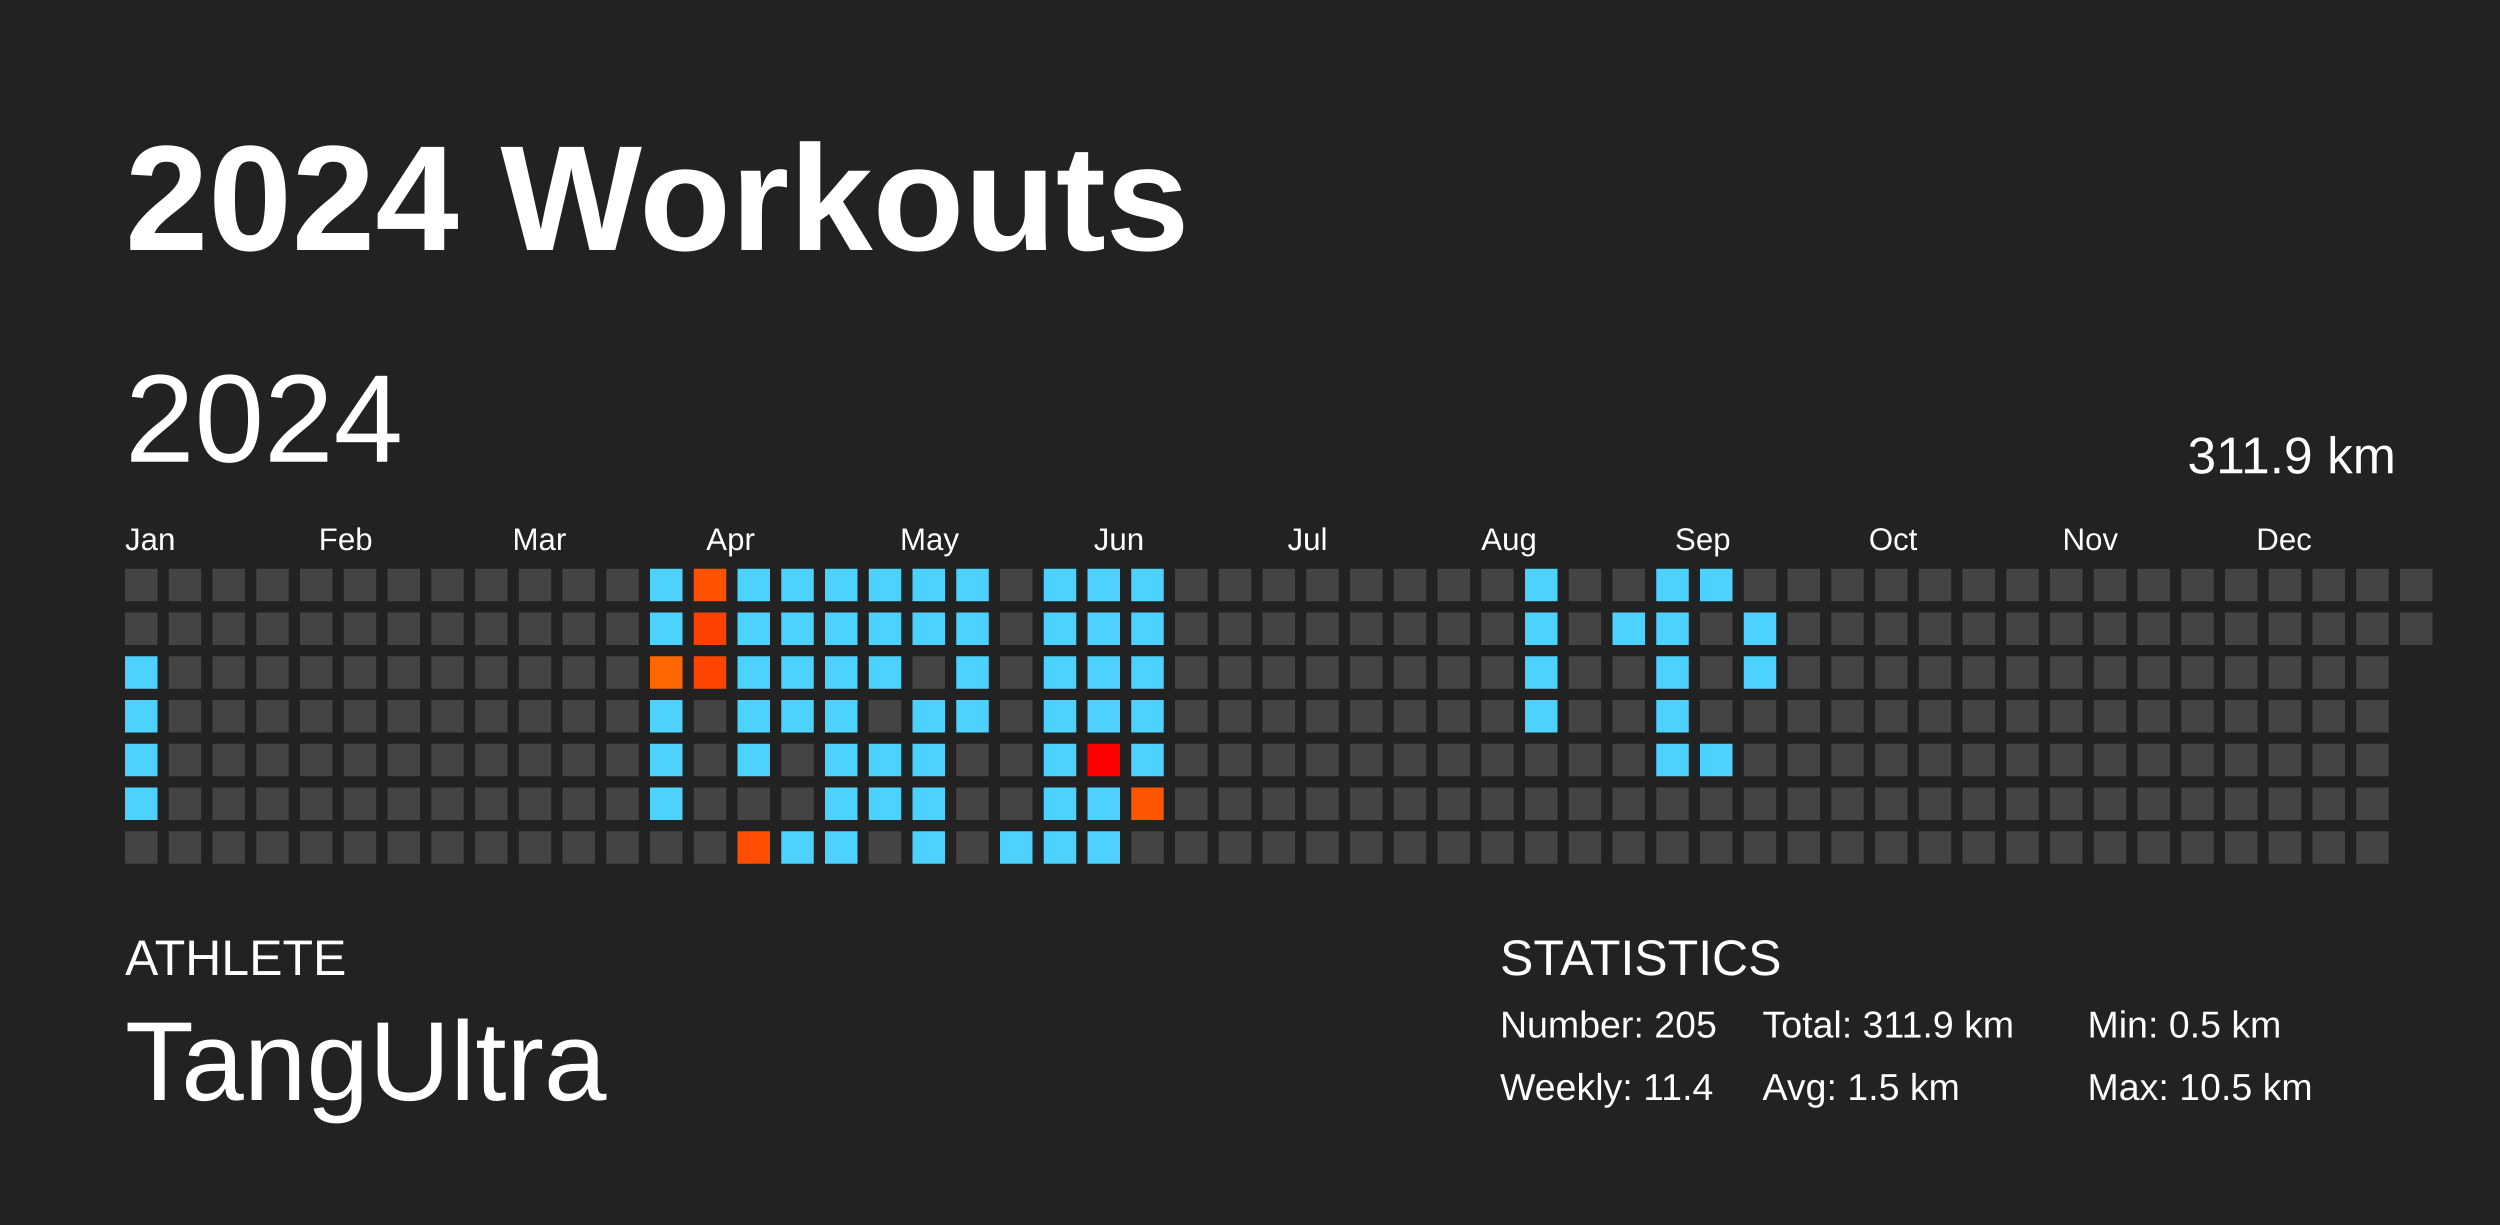
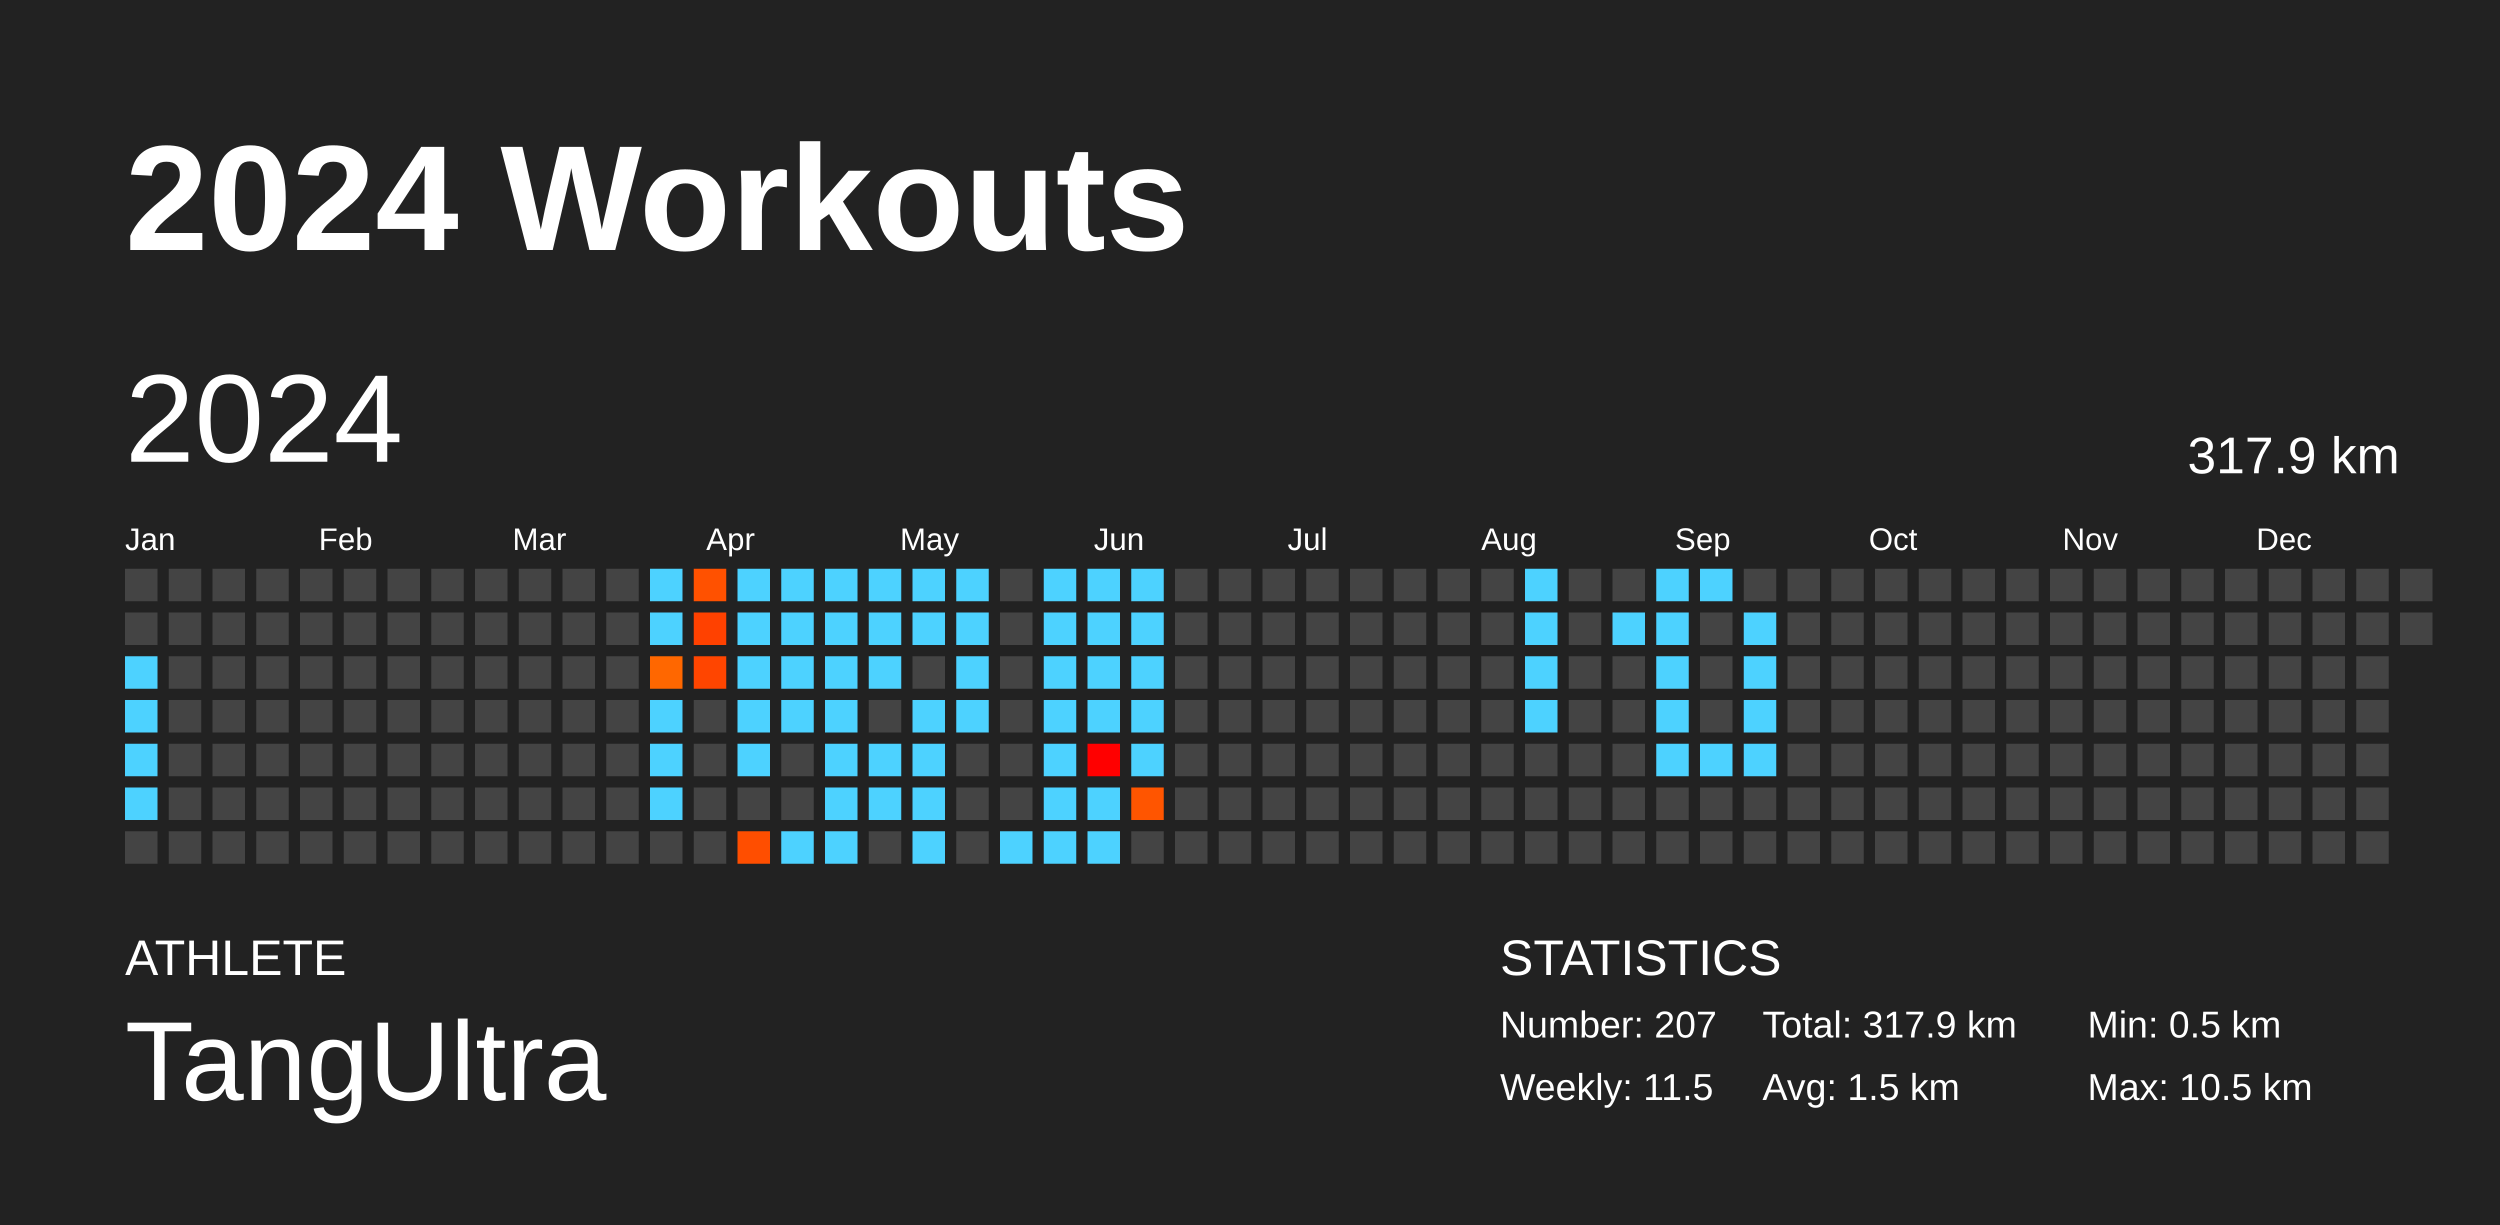
<svg xmlns="http://www.w3.org/2000/svg" baseProfile="full" height="98mm" version="1.1" viewBox="0,0,200,98" width="200mm">
  <defs />
  <rect fill="#222222" height="98" width="200" x="0" y="0" />
  <text fill="#FFFFFF" style="font-size:12px; font-family:Arial; font-weight:bold;" x="10" y="20">2024 Workouts</text>
  <text fill="#FFFFFF" style="font-size:4px; font-family:Arial" x="10" y="78">ATHLETE</text>
  <text fill="#FFFFFF" style="font-size:9px; font-family:Arial" x="10" y="88">TangUltra</text>
  <text fill="#FFFFFF" style="font-size:4px; font-family:Arial" x="120" y="78">STATISTICS</text>
-   <text fill="#FFFFFF" style="font-size:3px; font-family:Arial" x="120" y="83">Number: 205</text>
-   <text fill="#FFFFFF" style="font-size:3px; font-family:Arial" x="120" y="88">Weekly: 11.4</text>
-   <text fill="#FFFFFF" style="font-size:3px; font-family:Arial" x="141" y="83">Total: 311.9 km</text>
+   <text fill="#FFFFFF" style="font-size:3px; font-family:Arial" x="120" y="83">Number: 207</text>
+   <text fill="#FFFFFF" style="font-size:3px; font-family:Arial" x="120" y="88">Weekly: 11.5</text>
+   <text fill="#FFFFFF" style="font-size:3px; font-family:Arial" x="141" y="83">Total: 317.9 km</text>
  <text fill="#FFFFFF" style="font-size:3px; font-family:Arial" x="141" y="88">Avg: 1.5 km</text>
  <text fill="#FFFFFF" style="font-size:3px; font-family:Arial" x="167" y="83">Min: 0.5 km</text>
  <text fill="#FFFFFF" style="font-size:3px; font-family:Arial" x="167" y="88">Max: 10.5 km</text>
  <text dominant-baseline="hanging" fill="#FFFFFF" style="font-size:10.0px; font-family:Arial;" x="10" y="30">2024</text>
-   <text dominant-baseline="hanging" fill="#FFFFFF" style="font-size:4.125px; font-family:Arial;" x="175" y="35">311.9 km</text>
+   <text dominant-baseline="hanging" fill="#FFFFFF" style="font-size:4.125px; font-family:Arial;" x="175" y="35">317.9 km</text>
  <text fill="#FFFFFF" style="font-size:2.5px; font-family:Arial" x="10.0" y="44">Jan</text>
  <text fill="#FFFFFF" style="font-size:2.5px; font-family:Arial" x="25.5" y="44">Feb</text>
  <text fill="#FFFFFF" style="font-size:2.5px; font-family:Arial" x="41.0" y="44">Mar</text>
  <text fill="#FFFFFF" style="font-size:2.5px; font-family:Arial" x="56.5" y="44">Apr</text>
  <text fill="#FFFFFF" style="font-size:2.5px; font-family:Arial" x="72.0" y="44">May</text>
  <text fill="#FFFFFF" style="font-size:2.5px; font-family:Arial" x="87.5" y="44">Jun</text>
  <text fill="#FFFFFF" style="font-size:2.5px; font-family:Arial" x="103.0" y="44">Jul</text>
  <text fill="#FFFFFF" style="font-size:2.5px; font-family:Arial" x="118.5" y="44">Aug</text>
  <text fill="#FFFFFF" style="font-size:2.5px; font-family:Arial" x="134.0" y="44">Sep</text>
  <text fill="#FFFFFF" style="font-size:2.5px; font-family:Arial" x="149.5" y="44">Oct</text>
  <text fill="#FFFFFF" style="font-size:2.5px; font-family:Arial" x="165.0" y="44">Nov</text>
  <text fill="#FFFFFF" style="font-size:2.5px; font-family:Arial" x="180.5" y="44">Dec</text>
  <rect fill="#444444" height="2.6" width="2.6" x="10.0" y="45.5" />
  <rect fill="#444444" height="2.6" width="2.6" x="10.0" y="49.0" />
  <rect fill="#4dd2ff" height="2.6" width="2.6" x="10.0" y="52.5" />
  <rect fill="#4dd2ff" height="2.6" width="2.6" x="10.0" y="56.0" />
  <rect fill="#4dd2ff" height="2.6" width="2.6" x="10.0" y="59.5" />
  <rect fill="#4dd2ff" height="2.6" width="2.6" x="10.0" y="63.0" />
  <rect fill="#444444" height="2.6" width="2.6" x="10.0" y="66.5" />
  <rect fill="#444444" height="2.6" width="2.6" x="13.5" y="45.5" />
  <rect fill="#444444" height="2.6" width="2.6" x="13.5" y="49.0" />
  <rect fill="#444444" height="2.6" width="2.6" x="13.5" y="52.5" />
  <rect fill="#444444" height="2.6" width="2.6" x="13.5" y="56.0" />
  <rect fill="#444444" height="2.6" width="2.6" x="13.5" y="59.5" />
  <rect fill="#444444" height="2.6" width="2.6" x="13.5" y="63.0" />
  <rect fill="#444444" height="2.6" width="2.6" x="13.5" y="66.5" />
  <rect fill="#444444" height="2.6" width="2.6" x="17.0" y="45.5" />
  <rect fill="#444444" height="2.6" width="2.6" x="17.0" y="49.0" />
  <rect fill="#444444" height="2.6" width="2.6" x="17.0" y="52.5" />
  <rect fill="#444444" height="2.6" width="2.6" x="17.0" y="56.0" />
  <rect fill="#444444" height="2.6" width="2.6" x="17.0" y="59.5" />
  <rect fill="#444444" height="2.6" width="2.6" x="17.0" y="63.0" />
  <rect fill="#444444" height="2.6" width="2.6" x="17.0" y="66.5" />
  <rect fill="#444444" height="2.6" width="2.6" x="20.5" y="45.5" />
  <rect fill="#444444" height="2.6" width="2.6" x="20.5" y="49.0" />
  <rect fill="#444444" height="2.6" width="2.6" x="20.5" y="52.5" />
  <rect fill="#444444" height="2.6" width="2.6" x="20.5" y="56.0" />
  <rect fill="#444444" height="2.6" width="2.6" x="20.5" y="59.5" />
  <rect fill="#444444" height="2.6" width="2.6" x="20.5" y="63.0" />
  <rect fill="#444444" height="2.6" width="2.6" x="20.5" y="66.5" />
  <rect fill="#444444" height="2.6" width="2.6" x="24.0" y="45.5" />
  <rect fill="#444444" height="2.6" width="2.6" x="24.0" y="49.0" />
  <rect fill="#444444" height="2.6" width="2.6" x="24.0" y="52.5" />
  <rect fill="#444444" height="2.6" width="2.6" x="24.0" y="56.0" />
  <rect fill="#444444" height="2.6" width="2.6" x="24.0" y="59.5" />
  <rect fill="#444444" height="2.6" width="2.6" x="24.0" y="63.0" />
  <rect fill="#444444" height="2.6" width="2.6" x="24.0" y="66.5" />
  <rect fill="#444444" height="2.6" width="2.6" x="27.5" y="45.5" />
  <rect fill="#444444" height="2.6" width="2.6" x="27.5" y="49.0" />
  <rect fill="#444444" height="2.6" width="2.6" x="27.5" y="52.5" />
  <rect fill="#444444" height="2.6" width="2.6" x="27.5" y="56.0" />
  <rect fill="#444444" height="2.6" width="2.6" x="27.5" y="59.5" />
  <rect fill="#444444" height="2.6" width="2.6" x="27.5" y="63.0" />
  <rect fill="#444444" height="2.6" width="2.6" x="27.5" y="66.5" />
  <rect fill="#444444" height="2.6" width="2.6" x="31.0" y="45.5" />
  <rect fill="#444444" height="2.6" width="2.6" x="31.0" y="49.0" />
  <rect fill="#444444" height="2.6" width="2.6" x="31.0" y="52.5" />
  <rect fill="#444444" height="2.6" width="2.6" x="31.0" y="56.0" />
  <rect fill="#444444" height="2.6" width="2.6" x="31.0" y="59.5" />
  <rect fill="#444444" height="2.6" width="2.6" x="31.0" y="63.0" />
  <rect fill="#444444" height="2.6" width="2.6" x="31.0" y="66.5" />
  <rect fill="#444444" height="2.6" width="2.6" x="34.5" y="45.5" />
  <rect fill="#444444" height="2.6" width="2.6" x="34.5" y="49.0" />
  <rect fill="#444444" height="2.6" width="2.6" x="34.5" y="52.5" />
  <rect fill="#444444" height="2.6" width="2.6" x="34.5" y="56.0" />
  <rect fill="#444444" height="2.6" width="2.6" x="34.5" y="59.5" />
  <rect fill="#444444" height="2.6" width="2.6" x="34.5" y="63.0" />
  <rect fill="#444444" height="2.6" width="2.6" x="34.5" y="66.5" />
  <rect fill="#444444" height="2.6" width="2.6" x="38.0" y="45.5" />
  <rect fill="#444444" height="2.6" width="2.6" x="38.0" y="49.0" />
  <rect fill="#444444" height="2.6" width="2.6" x="38.0" y="52.5" />
  <rect fill="#444444" height="2.6" width="2.6" x="38.0" y="56.0" />
  <rect fill="#444444" height="2.6" width="2.6" x="38.0" y="59.5" />
  <rect fill="#444444" height="2.6" width="2.6" x="38.0" y="63.0" />
  <rect fill="#444444" height="2.6" width="2.6" x="38.0" y="66.5" />
  <rect fill="#444444" height="2.6" width="2.6" x="41.5" y="45.5" />
  <rect fill="#444444" height="2.6" width="2.6" x="41.5" y="49.0" />
  <rect fill="#444444" height="2.6" width="2.6" x="41.5" y="52.5" />
  <rect fill="#444444" height="2.6" width="2.6" x="41.5" y="56.0" />
  <rect fill="#444444" height="2.6" width="2.6" x="41.5" y="59.5" />
  <rect fill="#444444" height="2.6" width="2.6" x="41.5" y="63.0" />
  <rect fill="#444444" height="2.6" width="2.6" x="41.5" y="66.5" />
  <rect fill="#444444" height="2.6" width="2.6" x="45.0" y="45.5" />
  <rect fill="#444444" height="2.6" width="2.6" x="45.0" y="49.0" />
  <rect fill="#444444" height="2.6" width="2.6" x="45.0" y="52.5" />
  <rect fill="#444444" height="2.6" width="2.6" x="45.0" y="56.0" />
  <rect fill="#444444" height="2.6" width="2.6" x="45.0" y="59.5" />
  <rect fill="#444444" height="2.6" width="2.6" x="45.0" y="63.0" />
  <rect fill="#444444" height="2.6" width="2.6" x="45.0" y="66.5" />
  <rect fill="#444444" height="2.6" width="2.6" x="48.5" y="45.5" />
  <rect fill="#444444" height="2.6" width="2.6" x="48.5" y="49.0" />
  <rect fill="#444444" height="2.6" width="2.6" x="48.5" y="52.5" />
  <rect fill="#444444" height="2.6" width="2.6" x="48.5" y="56.0" />
  <rect fill="#444444" height="2.6" width="2.6" x="48.5" y="59.5" />
  <rect fill="#444444" height="2.6" width="2.6" x="48.5" y="63.0" />
  <rect fill="#444444" height="2.6" width="2.6" x="48.5" y="66.5" />
  <rect fill="#4dd2ff" height="2.6" width="2.6" x="52.0" y="45.5" />
  <rect fill="#4dd2ff" height="2.6" width="2.6" x="52.0" y="49.0" />
  <rect fill="#ff6700" height="2.6" width="2.6" x="52.0" y="52.5" />
  <rect fill="#4dd2ff" height="2.6" width="2.6" x="52.0" y="56.0" />
  <rect fill="#4dd2ff" height="2.6" width="2.6" x="52.0" y="59.5" />
  <rect fill="#4dd2ff" height="2.6" width="2.6" x="52.0" y="63.0" />
  <rect fill="#444444" height="2.6" width="2.6" x="52.0" y="66.5" />
  <rect fill="#ff5100" height="2.6" width="2.6" x="55.5" y="45.5" />
  <rect fill="#ff4100" height="2.6" width="2.6" x="55.5" y="49.0" />
  <rect fill="#ff4500" height="2.6" width="2.6" x="55.5" y="52.5" />
  <rect fill="#444444" height="2.6" width="2.6" x="55.5" y="56.0" />
  <rect fill="#444444" height="2.6" width="2.6" x="55.5" y="59.5" />
  <rect fill="#444444" height="2.6" width="2.6" x="55.5" y="63.0" />
  <rect fill="#444444" height="2.6" width="2.6" x="55.5" y="66.5" />
  <rect fill="#4dd2ff" height="2.6" width="2.6" x="59.0" y="45.5" />
  <rect fill="#4dd2ff" height="2.6" width="2.6" x="59.0" y="49.0" />
  <rect fill="#4dd2ff" height="2.6" width="2.6" x="59.0" y="52.5" />
  <rect fill="#4dd2ff" height="2.6" width="2.6" x="59.0" y="56.0" />
  <rect fill="#4dd2ff" height="2.6" width="2.6" x="59.0" y="59.5" />
  <rect fill="#444444" height="2.6" width="2.6" x="59.0" y="63.0" />
  <rect fill="#ff4e00" height="2.6" width="2.6" x="59.0" y="66.5" />
  <rect fill="#4dd2ff" height="2.6" width="2.6" x="62.5" y="45.5" />
  <rect fill="#4dd2ff" height="2.6" width="2.6" x="62.5" y="49.0" />
  <rect fill="#4dd2ff" height="2.6" width="2.6" x="62.5" y="52.5" />
  <rect fill="#4dd2ff" height="2.6" width="2.6" x="62.5" y="56.0" />
  <rect fill="#444444" height="2.6" width="2.6" x="62.5" y="59.5" />
  <rect fill="#444444" height="2.6" width="2.6" x="62.5" y="63.0" />
  <rect fill="#4dd2ff" height="2.6" width="2.6" x="62.5" y="66.5" />
  <rect fill="#4dd2ff" height="2.6" width="2.6" x="66.0" y="45.5" />
  <rect fill="#4dd2ff" height="2.6" width="2.6" x="66.0" y="49.0" />
  <rect fill="#4dd2ff" height="2.6" width="2.6" x="66.0" y="52.5" />
  <rect fill="#4dd2ff" height="2.6" width="2.6" x="66.0" y="56.0" />
  <rect fill="#4dd2ff" height="2.6" width="2.6" x="66.0" y="59.5" />
  <rect fill="#4dd2ff" height="2.6" width="2.6" x="66.0" y="63.0" />
  <rect fill="#4dd2ff" height="2.6" width="2.6" x="66.0" y="66.5" />
  <rect fill="#4dd2ff" height="2.6" width="2.6" x="69.5" y="45.5" />
  <rect fill="#4dd2ff" height="2.6" width="2.6" x="69.5" y="49.0" />
  <rect fill="#4dd2ff" height="2.6" width="2.6" x="69.5" y="52.5" />
  <rect fill="#444444" height="2.6" width="2.6" x="69.5" y="56.0" />
  <rect fill="#4dd2ff" height="2.6" width="2.6" x="69.5" y="59.5" />
  <rect fill="#4dd2ff" height="2.6" width="2.6" x="69.5" y="63.0" />
  <rect fill="#444444" height="2.6" width="2.6" x="69.5" y="66.5" />
  <rect fill="#4dd2ff" height="2.6" width="2.6" x="73.0" y="45.5" />
  <rect fill="#4dd2ff" height="2.6" width="2.6" x="73.0" y="49.0" />
  <rect fill="#444444" height="2.6" width="2.6" x="73.0" y="52.5" />
  <rect fill="#4dd2ff" height="2.6" width="2.6" x="73.0" y="56.0" />
  <rect fill="#4dd2ff" height="2.6" width="2.6" x="73.0" y="59.5" />
  <rect fill="#4dd2ff" height="2.6" width="2.6" x="73.0" y="63.0" />
  <rect fill="#4dd2ff" height="2.6" width="2.6" x="73.0" y="66.5" />
  <rect fill="#4dd2ff" height="2.6" width="2.6" x="76.5" y="45.5" />
  <rect fill="#4dd2ff" height="2.6" width="2.6" x="76.5" y="49.0" />
  <rect fill="#4dd2ff" height="2.6" width="2.6" x="76.5" y="52.5" />
  <rect fill="#4dd2ff" height="2.6" width="2.6" x="76.5" y="56.0" />
  <rect fill="#444444" height="2.6" width="2.6" x="76.5" y="59.5" />
  <rect fill="#444444" height="2.6" width="2.6" x="76.5" y="63.0" />
  <rect fill="#444444" height="2.6" width="2.6" x="76.5" y="66.5" />
  <rect fill="#444444" height="2.6" width="2.6" x="80.0" y="45.5" />
  <rect fill="#444444" height="2.6" width="2.6" x="80.0" y="49.0" />
  <rect fill="#444444" height="2.6" width="2.6" x="80.0" y="52.5" />
  <rect fill="#444444" height="2.6" width="2.6" x="80.0" y="56.0" />
  <rect fill="#444444" height="2.6" width="2.6" x="80.0" y="59.5" />
  <rect fill="#444444" height="2.6" width="2.6" x="80.0" y="63.0" />
  <rect fill="#4dd2ff" height="2.6" width="2.6" x="80.0" y="66.5" />
  <rect fill="#4dd2ff" height="2.6" width="2.6" x="83.5" y="45.5" />
  <rect fill="#4dd2ff" height="2.6" width="2.6" x="83.5" y="49.0" />
  <rect fill="#4dd2ff" height="2.6" width="2.6" x="83.5" y="52.5" />
  <rect fill="#4dd2ff" height="2.6" width="2.6" x="83.5" y="56.0" />
  <rect fill="#4dd2ff" height="2.6" width="2.6" x="83.5" y="59.5" />
  <rect fill="#4dd2ff" height="2.6" width="2.6" x="83.5" y="63.0" />
  <rect fill="#4dd2ff" height="2.6" width="2.6" x="83.5" y="66.5" />
  <rect fill="#4dd2ff" height="2.6" width="2.6" x="87.0" y="45.5" />
  <rect fill="#4dd2ff" height="2.6" width="2.6" x="87.0" y="49.0" />
  <rect fill="#4dd2ff" height="2.6" width="2.6" x="87.0" y="52.5" />
  <rect fill="#4dd2ff" height="2.6" width="2.6" x="87.0" y="56.0" />
  <rect fill="#ff0000" height="2.6" width="2.6" x="87.0" y="59.5" />
  <rect fill="#4dd2ff" height="2.6" width="2.6" x="87.0" y="63.0" />
  <rect fill="#4dd2ff" height="2.6" width="2.6" x="87.0" y="66.5" />
  <rect fill="#4dd2ff" height="2.6" width="2.6" x="90.5" y="45.5" />
  <rect fill="#4dd2ff" height="2.6" width="2.6" x="90.5" y="49.0" />
  <rect fill="#4dd2ff" height="2.6" width="2.6" x="90.5" y="52.5" />
  <rect fill="#4dd2ff" height="2.6" width="2.6" x="90.5" y="56.0" />
  <rect fill="#4dd2ff" height="2.6" width="2.6" x="90.5" y="59.5" />
  <rect fill="#ff5500" height="2.6" width="2.6" x="90.5" y="63.0" />
  <rect fill="#444444" height="2.6" width="2.6" x="90.5" y="66.5" />
  <rect fill="#444444" height="2.6" width="2.6" x="94.0" y="45.5" />
  <rect fill="#444444" height="2.6" width="2.6" x="94.0" y="49.0" />
  <rect fill="#444444" height="2.6" width="2.6" x="94.0" y="52.5" />
  <rect fill="#444444" height="2.6" width="2.6" x="94.0" y="56.0" />
  <rect fill="#444444" height="2.6" width="2.6" x="94.0" y="59.5" />
  <rect fill="#444444" height="2.6" width="2.6" x="94.0" y="63.0" />
  <rect fill="#444444" height="2.6" width="2.6" x="94.0" y="66.5" />
  <rect fill="#444444" height="2.6" width="2.6" x="97.5" y="45.5" />
  <rect fill="#444444" height="2.6" width="2.6" x="97.5" y="49.0" />
  <rect fill="#444444" height="2.6" width="2.6" x="97.5" y="52.5" />
  <rect fill="#444444" height="2.6" width="2.6" x="97.5" y="56.0" />
  <rect fill="#444444" height="2.6" width="2.6" x="97.5" y="59.5" />
  <rect fill="#444444" height="2.6" width="2.6" x="97.5" y="63.0" />
  <rect fill="#444444" height="2.6" width="2.6" x="97.5" y="66.5" />
  <rect fill="#444444" height="2.6" width="2.6" x="101.0" y="45.5" />
  <rect fill="#444444" height="2.6" width="2.6" x="101.0" y="49.0" />
  <rect fill="#444444" height="2.6" width="2.6" x="101.0" y="52.5" />
  <rect fill="#444444" height="2.6" width="2.6" x="101.0" y="56.0" />
  <rect fill="#444444" height="2.6" width="2.6" x="101.0" y="59.5" />
  <rect fill="#444444" height="2.6" width="2.6" x="101.0" y="63.0" />
  <rect fill="#444444" height="2.6" width="2.6" x="101.0" y="66.5" />
  <rect fill="#444444" height="2.6" width="2.6" x="104.5" y="45.5" />
  <rect fill="#444444" height="2.6" width="2.6" x="104.5" y="49.0" />
  <rect fill="#444444" height="2.6" width="2.6" x="104.5" y="52.5" />
  <rect fill="#444444" height="2.6" width="2.6" x="104.5" y="56.0" />
  <rect fill="#444444" height="2.6" width="2.6" x="104.5" y="59.5" />
  <rect fill="#444444" height="2.6" width="2.6" x="104.5" y="63.0" />
  <rect fill="#444444" height="2.6" width="2.6" x="104.5" y="66.5" />
  <rect fill="#444444" height="2.6" width="2.6" x="108.0" y="45.5" />
  <rect fill="#444444" height="2.6" width="2.6" x="108.0" y="49.0" />
  <rect fill="#444444" height="2.6" width="2.6" x="108.0" y="52.5" />
  <rect fill="#444444" height="2.6" width="2.6" x="108.0" y="56.0" />
  <rect fill="#444444" height="2.6" width="2.6" x="108.0" y="59.5" />
  <rect fill="#444444" height="2.6" width="2.6" x="108.0" y="63.0" />
  <rect fill="#444444" height="2.6" width="2.6" x="108.0" y="66.5" />
  <rect fill="#444444" height="2.6" width="2.6" x="111.5" y="45.5" />
  <rect fill="#444444" height="2.6" width="2.6" x="111.5" y="49.0" />
  <rect fill="#444444" height="2.6" width="2.6" x="111.5" y="52.5" />
  <rect fill="#444444" height="2.6" width="2.6" x="111.5" y="56.0" />
  <rect fill="#444444" height="2.6" width="2.6" x="111.5" y="59.5" />
  <rect fill="#444444" height="2.6" width="2.6" x="111.5" y="63.0" />
  <rect fill="#444444" height="2.6" width="2.6" x="111.5" y="66.5" />
  <rect fill="#444444" height="2.6" width="2.6" x="115.0" y="45.5" />
  <rect fill="#444444" height="2.6" width="2.6" x="115.0" y="49.0" />
  <rect fill="#444444" height="2.6" width="2.6" x="115.0" y="52.5" />
  <rect fill="#444444" height="2.6" width="2.6" x="115.0" y="56.0" />
  <rect fill="#444444" height="2.6" width="2.6" x="115.0" y="59.5" />
  <rect fill="#444444" height="2.6" width="2.6" x="115.0" y="63.0" />
  <rect fill="#444444" height="2.6" width="2.6" x="115.0" y="66.5" />
  <rect fill="#444444" height="2.6" width="2.6" x="118.5" y="45.5" />
  <rect fill="#444444" height="2.6" width="2.6" x="118.5" y="49.0" />
  <rect fill="#444444" height="2.6" width="2.6" x="118.5" y="52.5" />
  <rect fill="#444444" height="2.6" width="2.6" x="118.5" y="56.0" />
  <rect fill="#444444" height="2.6" width="2.6" x="118.5" y="59.5" />
  <rect fill="#444444" height="2.6" width="2.6" x="118.5" y="63.0" />
  <rect fill="#444444" height="2.6" width="2.6" x="118.5" y="66.5" />
  <rect fill="#4dd2ff" height="2.6" width="2.6" x="122.0" y="45.5" />
  <rect fill="#4dd2ff" height="2.6" width="2.6" x="122.0" y="49.0" />
  <rect fill="#4dd2ff" height="2.6" width="2.6" x="122.0" y="52.5" />
  <rect fill="#4dd2ff" height="2.6" width="2.6" x="122.0" y="56.0" />
  <rect fill="#444444" height="2.6" width="2.6" x="122.0" y="59.5" />
  <rect fill="#444444" height="2.6" width="2.6" x="122.0" y="63.0" />
  <rect fill="#444444" height="2.6" width="2.6" x="122.0" y="66.5" />
  <rect fill="#444444" height="2.6" width="2.6" x="125.5" y="45.5" />
  <rect fill="#444444" height="2.6" width="2.6" x="125.5" y="49.0" />
  <rect fill="#444444" height="2.6" width="2.6" x="125.5" y="52.5" />
  <rect fill="#444444" height="2.6" width="2.6" x="125.5" y="56.0" />
  <rect fill="#444444" height="2.6" width="2.6" x="125.5" y="59.5" />
  <rect fill="#444444" height="2.6" width="2.6" x="125.5" y="63.0" />
  <rect fill="#444444" height="2.6" width="2.6" x="125.5" y="66.5" />
  <rect fill="#444444" height="2.6" width="2.6" x="129.0" y="45.5" />
  <rect fill="#4dd2ff" height="2.6" width="2.6" x="129.0" y="49.0" />
  <rect fill="#444444" height="2.6" width="2.6" x="129.0" y="52.5" />
  <rect fill="#444444" height="2.6" width="2.6" x="129.0" y="56.0" />
  <rect fill="#444444" height="2.6" width="2.6" x="129.0" y="59.5" />
  <rect fill="#444444" height="2.6" width="2.6" x="129.0" y="63.0" />
  <rect fill="#444444" height="2.6" width="2.6" x="129.0" y="66.5" />
  <rect fill="#4dd2ff" height="2.6" width="2.6" x="132.5" y="45.5" />
  <rect fill="#4dd2ff" height="2.6" width="2.6" x="132.5" y="49.0" />
  <rect fill="#4dd2ff" height="2.6" width="2.6" x="132.5" y="52.5" />
  <rect fill="#4dd2ff" height="2.6" width="2.6" x="132.5" y="56.0" />
  <rect fill="#4dd2ff" height="2.6" width="2.6" x="132.5" y="59.5" />
  <rect fill="#444444" height="2.6" width="2.6" x="132.5" y="63.0" />
  <rect fill="#444444" height="2.6" width="2.6" x="132.5" y="66.5" />
  <rect fill="#4dd2ff" height="2.6" width="2.6" x="136.0" y="45.5" />
  <rect fill="#444444" height="2.6" width="2.6" x="136.0" y="49.0" />
  <rect fill="#444444" height="2.6" width="2.6" x="136.0" y="52.5" />
  <rect fill="#444444" height="2.6" width="2.6" x="136.0" y="56.0" />
  <rect fill="#4dd2ff" height="2.6" width="2.6" x="136.0" y="59.5" />
  <rect fill="#444444" height="2.6" width="2.6" x="136.0" y="63.0" />
  <rect fill="#444444" height="2.6" width="2.6" x="136.0" y="66.5" />
  <rect fill="#444444" height="2.6" width="2.6" x="139.5" y="45.5" />
  <rect fill="#4dd2ff" height="2.6" width="2.6" x="139.5" y="49.0" />
  <rect fill="#4dd2ff" height="2.6" width="2.6" x="139.5" y="52.5" />
-   <rect fill="#444444" height="2.6" width="2.6" x="139.5" y="56.0" />
-   <rect fill="#444444" height="2.6" width="2.6" x="139.5" y="59.5" />
+   <rect fill="#4dd2ff" height="2.6" width="2.6" x="139.5" y="56.0" />
+   <rect fill="#4dd2ff" height="2.6" width="2.6" x="139.5" y="59.5" />
  <rect fill="#444444" height="2.6" width="2.6" x="139.5" y="63.0" />
  <rect fill="#444444" height="2.6" width="2.6" x="139.5" y="66.5" />
  <rect fill="#444444" height="2.6" width="2.6" x="143.0" y="45.5" />
  <rect fill="#444444" height="2.6" width="2.6" x="143.0" y="49.0" />
  <rect fill="#444444" height="2.6" width="2.6" x="143.0" y="52.5" />
  <rect fill="#444444" height="2.6" width="2.6" x="143.0" y="56.0" />
  <rect fill="#444444" height="2.6" width="2.6" x="143.0" y="59.5" />
  <rect fill="#444444" height="2.6" width="2.6" x="143.0" y="63.0" />
  <rect fill="#444444" height="2.6" width="2.6" x="143.0" y="66.5" />
  <rect fill="#444444" height="2.6" width="2.6" x="146.5" y="45.5" />
  <rect fill="#444444" height="2.6" width="2.6" x="146.5" y="49.0" />
  <rect fill="#444444" height="2.6" width="2.6" x="146.5" y="52.5" />
  <rect fill="#444444" height="2.6" width="2.6" x="146.5" y="56.0" />
  <rect fill="#444444" height="2.6" width="2.6" x="146.5" y="59.5" />
  <rect fill="#444444" height="2.6" width="2.6" x="146.5" y="63.0" />
  <rect fill="#444444" height="2.6" width="2.6" x="146.5" y="66.5" />
  <rect fill="#444444" height="2.6" width="2.6" x="150.0" y="45.5" />
  <rect fill="#444444" height="2.6" width="2.6" x="150.0" y="49.0" />
  <rect fill="#444444" height="2.6" width="2.6" x="150.0" y="52.5" />
  <rect fill="#444444" height="2.6" width="2.6" x="150.0" y="56.0" />
  <rect fill="#444444" height="2.6" width="2.6" x="150.0" y="59.5" />
  <rect fill="#444444" height="2.6" width="2.6" x="150.0" y="63.0" />
  <rect fill="#444444" height="2.6" width="2.6" x="150.0" y="66.5" />
  <rect fill="#444444" height="2.6" width="2.6" x="153.5" y="45.5" />
  <rect fill="#444444" height="2.6" width="2.6" x="153.5" y="49.0" />
  <rect fill="#444444" height="2.6" width="2.6" x="153.5" y="52.5" />
  <rect fill="#444444" height="2.6" width="2.6" x="153.5" y="56.0" />
  <rect fill="#444444" height="2.6" width="2.6" x="153.5" y="59.5" />
  <rect fill="#444444" height="2.6" width="2.6" x="153.5" y="63.0" />
  <rect fill="#444444" height="2.6" width="2.6" x="153.5" y="66.5" />
  <rect fill="#444444" height="2.6" width="2.6" x="157.0" y="45.5" />
  <rect fill="#444444" height="2.6" width="2.6" x="157.0" y="49.0" />
  <rect fill="#444444" height="2.6" width="2.6" x="157.0" y="52.5" />
  <rect fill="#444444" height="2.6" width="2.6" x="157.0" y="56.0" />
  <rect fill="#444444" height="2.6" width="2.6" x="157.0" y="59.5" />
  <rect fill="#444444" height="2.6" width="2.6" x="157.0" y="63.0" />
  <rect fill="#444444" height="2.6" width="2.6" x="157.0" y="66.5" />
  <rect fill="#444444" height="2.6" width="2.6" x="160.5" y="45.5" />
  <rect fill="#444444" height="2.6" width="2.6" x="160.5" y="49.0" />
  <rect fill="#444444" height="2.6" width="2.6" x="160.5" y="52.5" />
  <rect fill="#444444" height="2.6" width="2.6" x="160.5" y="56.0" />
  <rect fill="#444444" height="2.6" width="2.6" x="160.5" y="59.5" />
  <rect fill="#444444" height="2.6" width="2.6" x="160.5" y="63.0" />
  <rect fill="#444444" height="2.6" width="2.6" x="160.5" y="66.5" />
  <rect fill="#444444" height="2.6" width="2.6" x="164.0" y="45.5" />
  <rect fill="#444444" height="2.6" width="2.6" x="164.0" y="49.0" />
  <rect fill="#444444" height="2.6" width="2.6" x="164.0" y="52.5" />
  <rect fill="#444444" height="2.6" width="2.6" x="164.0" y="56.0" />
  <rect fill="#444444" height="2.6" width="2.6" x="164.0" y="59.5" />
  <rect fill="#444444" height="2.6" width="2.6" x="164.0" y="63.0" />
  <rect fill="#444444" height="2.6" width="2.6" x="164.0" y="66.5" />
  <rect fill="#444444" height="2.6" width="2.6" x="167.5" y="45.5" />
  <rect fill="#444444" height="2.6" width="2.6" x="167.5" y="49.0" />
  <rect fill="#444444" height="2.6" width="2.6" x="167.5" y="52.5" />
  <rect fill="#444444" height="2.6" width="2.6" x="167.5" y="56.0" />
  <rect fill="#444444" height="2.6" width="2.6" x="167.5" y="59.5" />
  <rect fill="#444444" height="2.6" width="2.6" x="167.5" y="63.0" />
  <rect fill="#444444" height="2.6" width="2.6" x="167.5" y="66.5" />
  <rect fill="#444444" height="2.6" width="2.6" x="171.0" y="45.5" />
  <rect fill="#444444" height="2.6" width="2.6" x="171.0" y="49.0" />
  <rect fill="#444444" height="2.6" width="2.6" x="171.0" y="52.5" />
  <rect fill="#444444" height="2.6" width="2.6" x="171.0" y="56.0" />
  <rect fill="#444444" height="2.6" width="2.6" x="171.0" y="59.5" />
  <rect fill="#444444" height="2.6" width="2.6" x="171.0" y="63.0" />
  <rect fill="#444444" height="2.6" width="2.6" x="171.0" y="66.5" />
  <rect fill="#444444" height="2.6" width="2.6" x="174.5" y="45.5" />
  <rect fill="#444444" height="2.6" width="2.6" x="174.5" y="49.0" />
  <rect fill="#444444" height="2.6" width="2.6" x="174.5" y="52.5" />
  <rect fill="#444444" height="2.6" width="2.6" x="174.5" y="56.0" />
  <rect fill="#444444" height="2.6" width="2.6" x="174.5" y="59.5" />
  <rect fill="#444444" height="2.6" width="2.6" x="174.5" y="63.0" />
  <rect fill="#444444" height="2.6" width="2.6" x="174.5" y="66.5" />
  <rect fill="#444444" height="2.6" width="2.6" x="178.0" y="45.5" />
  <rect fill="#444444" height="2.6" width="2.6" x="178.0" y="49.0" />
  <rect fill="#444444" height="2.6" width="2.6" x="178.0" y="52.5" />
  <rect fill="#444444" height="2.6" width="2.6" x="178.0" y="56.0" />
  <rect fill="#444444" height="2.6" width="2.6" x="178.0" y="59.5" />
  <rect fill="#444444" height="2.6" width="2.6" x="178.0" y="63.0" />
  <rect fill="#444444" height="2.6" width="2.6" x="178.0" y="66.5" />
  <rect fill="#444444" height="2.6" width="2.6" x="181.5" y="45.5" />
  <rect fill="#444444" height="2.6" width="2.6" x="181.5" y="49.0" />
  <rect fill="#444444" height="2.6" width="2.6" x="181.5" y="52.5" />
  <rect fill="#444444" height="2.6" width="2.6" x="181.5" y="56.0" />
  <rect fill="#444444" height="2.6" width="2.6" x="181.5" y="59.5" />
  <rect fill="#444444" height="2.6" width="2.6" x="181.5" y="63.0" />
  <rect fill="#444444" height="2.6" width="2.6" x="181.5" y="66.5" />
  <rect fill="#444444" height="2.6" width="2.6" x="185.0" y="45.5" />
  <rect fill="#444444" height="2.6" width="2.6" x="185.0" y="49.0" />
  <rect fill="#444444" height="2.6" width="2.6" x="185.0" y="52.5" />
  <rect fill="#444444" height="2.6" width="2.6" x="185.0" y="56.0" />
  <rect fill="#444444" height="2.6" width="2.6" x="185.0" y="59.5" />
  <rect fill="#444444" height="2.6" width="2.6" x="185.0" y="63.0" />
  <rect fill="#444444" height="2.6" width="2.6" x="185.0" y="66.5" />
  <rect fill="#444444" height="2.6" width="2.6" x="188.5" y="45.5" />
  <rect fill="#444444" height="2.6" width="2.6" x="188.5" y="49.0" />
  <rect fill="#444444" height="2.6" width="2.6" x="188.5" y="52.5" />
  <rect fill="#444444" height="2.6" width="2.6" x="188.5" y="56.0" />
  <rect fill="#444444" height="2.6" width="2.6" x="188.5" y="59.5" />
  <rect fill="#444444" height="2.6" width="2.6" x="188.5" y="63.0" />
  <rect fill="#444444" height="2.6" width="2.6" x="188.5" y="66.5" />
  <rect fill="#444444" height="2.6" width="2.6" x="192.0" y="45.5" />
  <rect fill="#444444" height="2.6" width="2.6" x="192.0" y="49.0" />
</svg>
